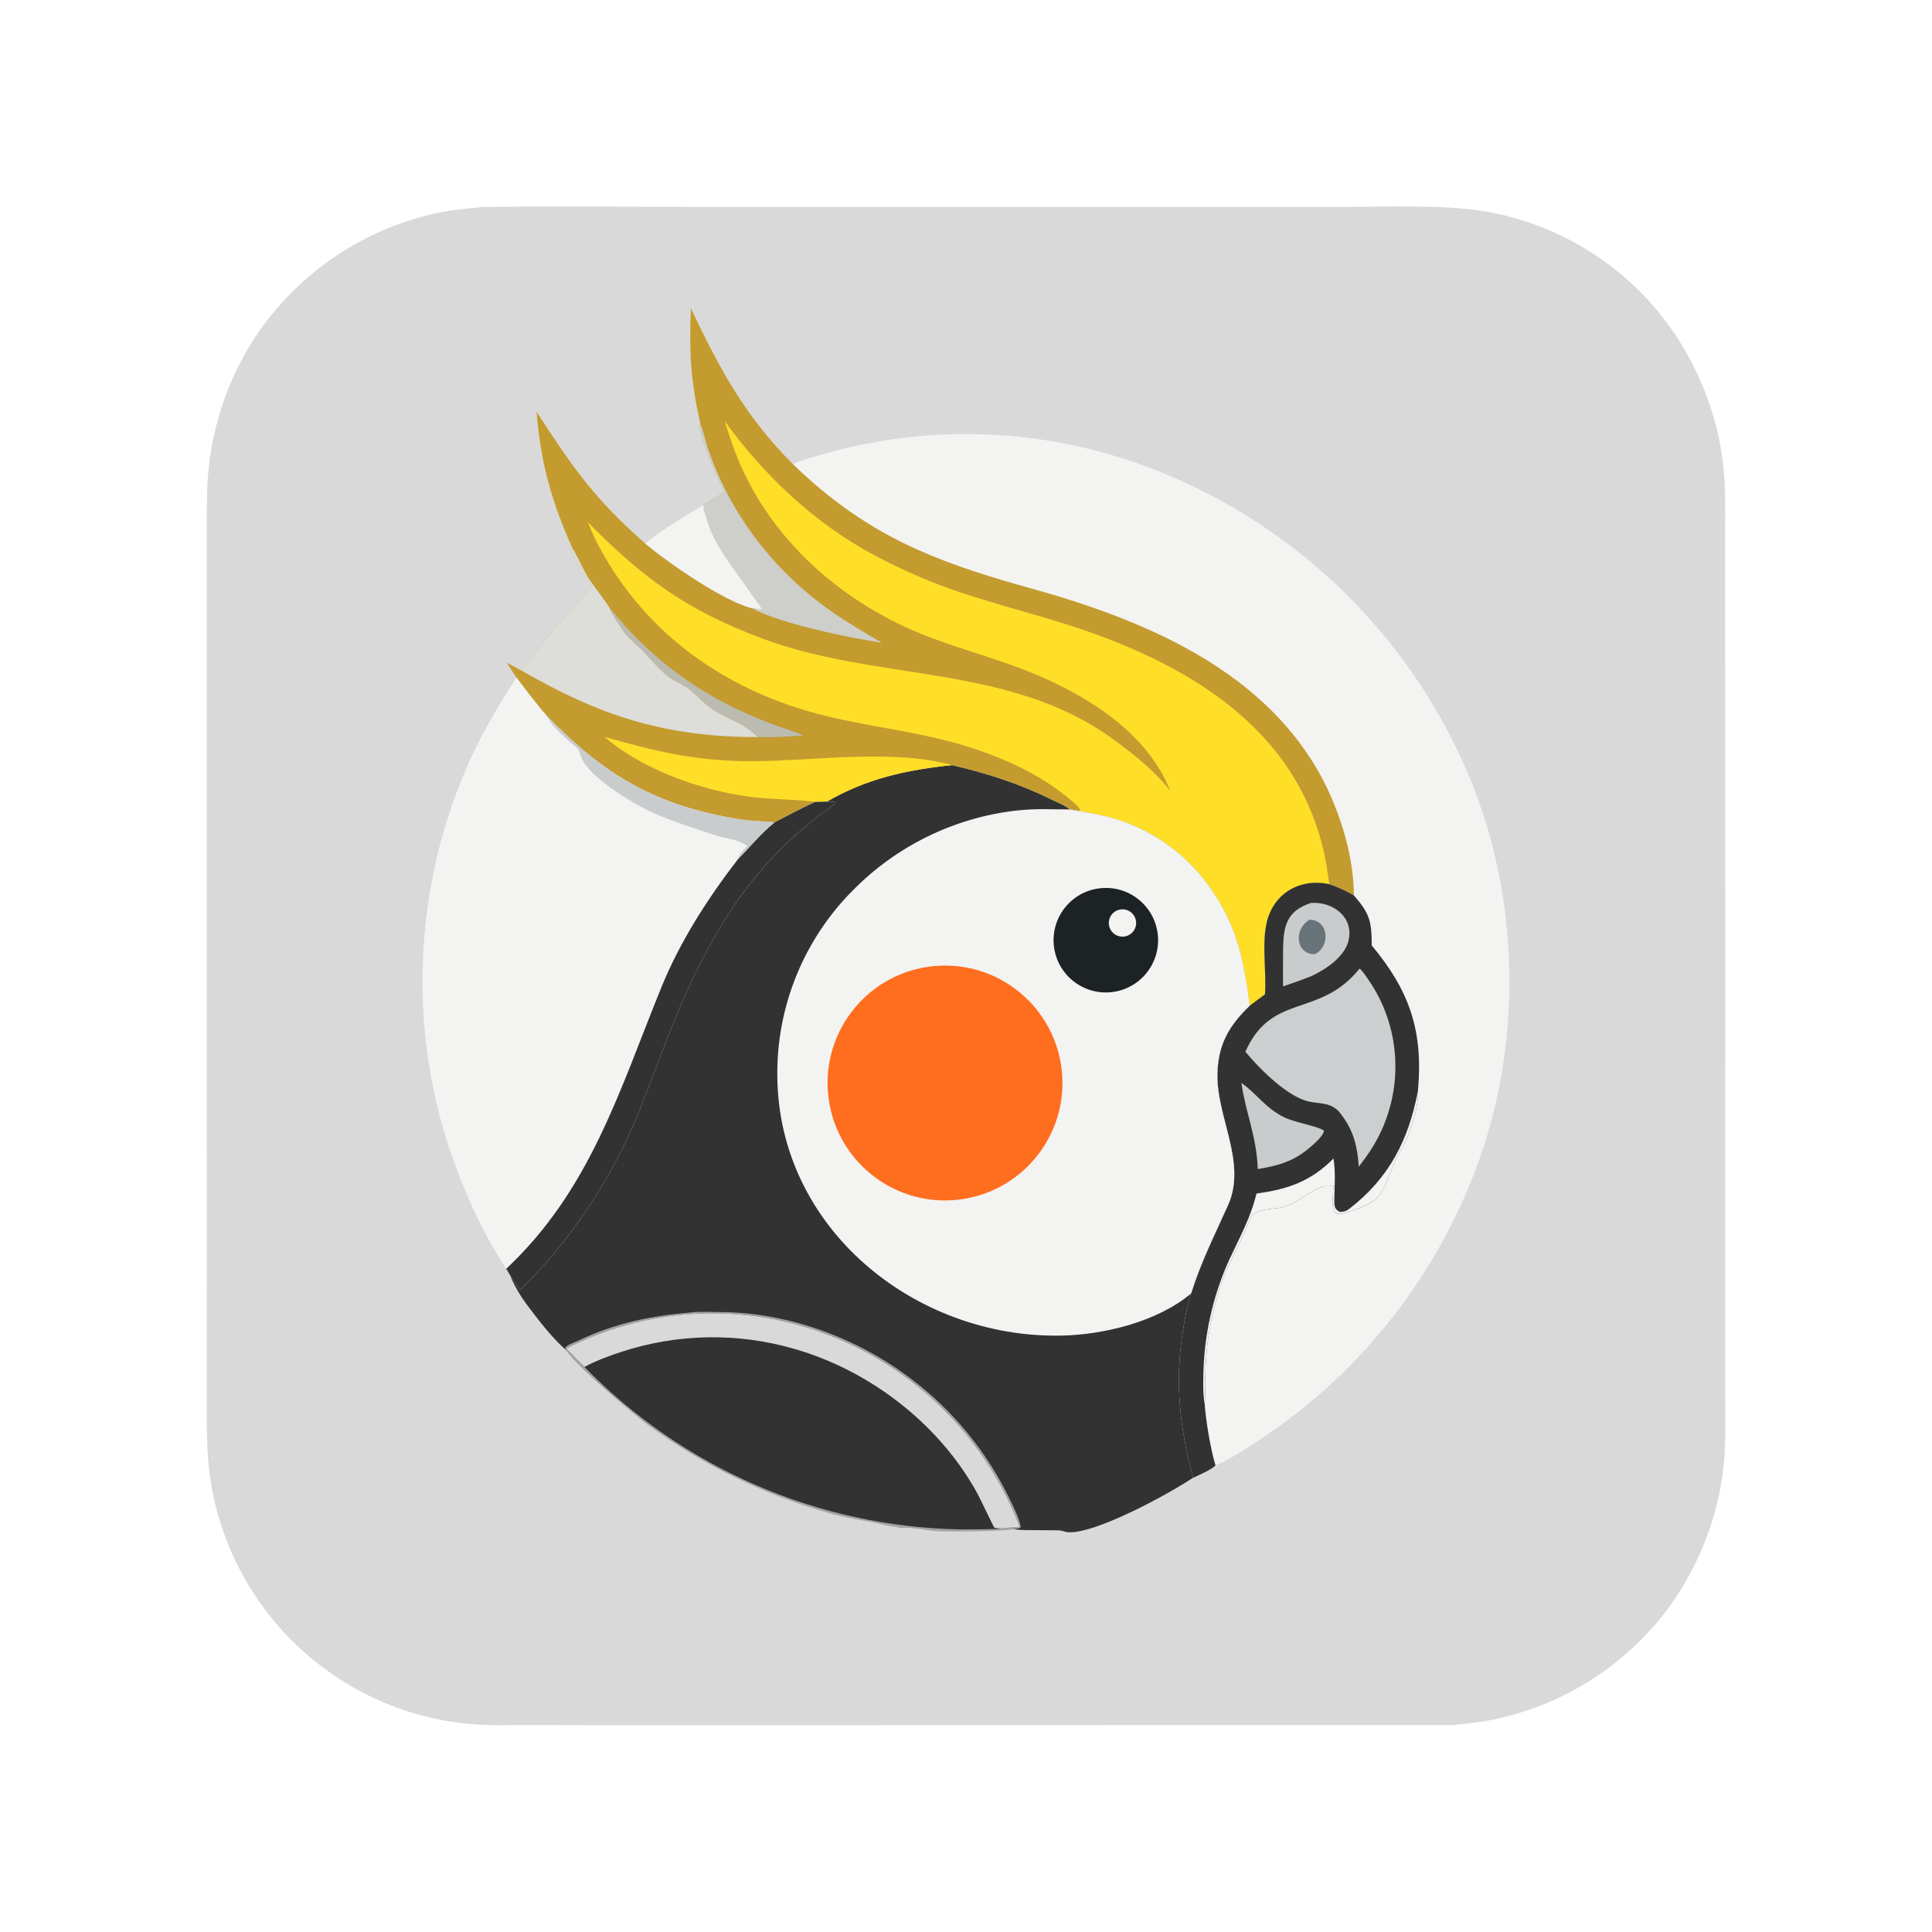
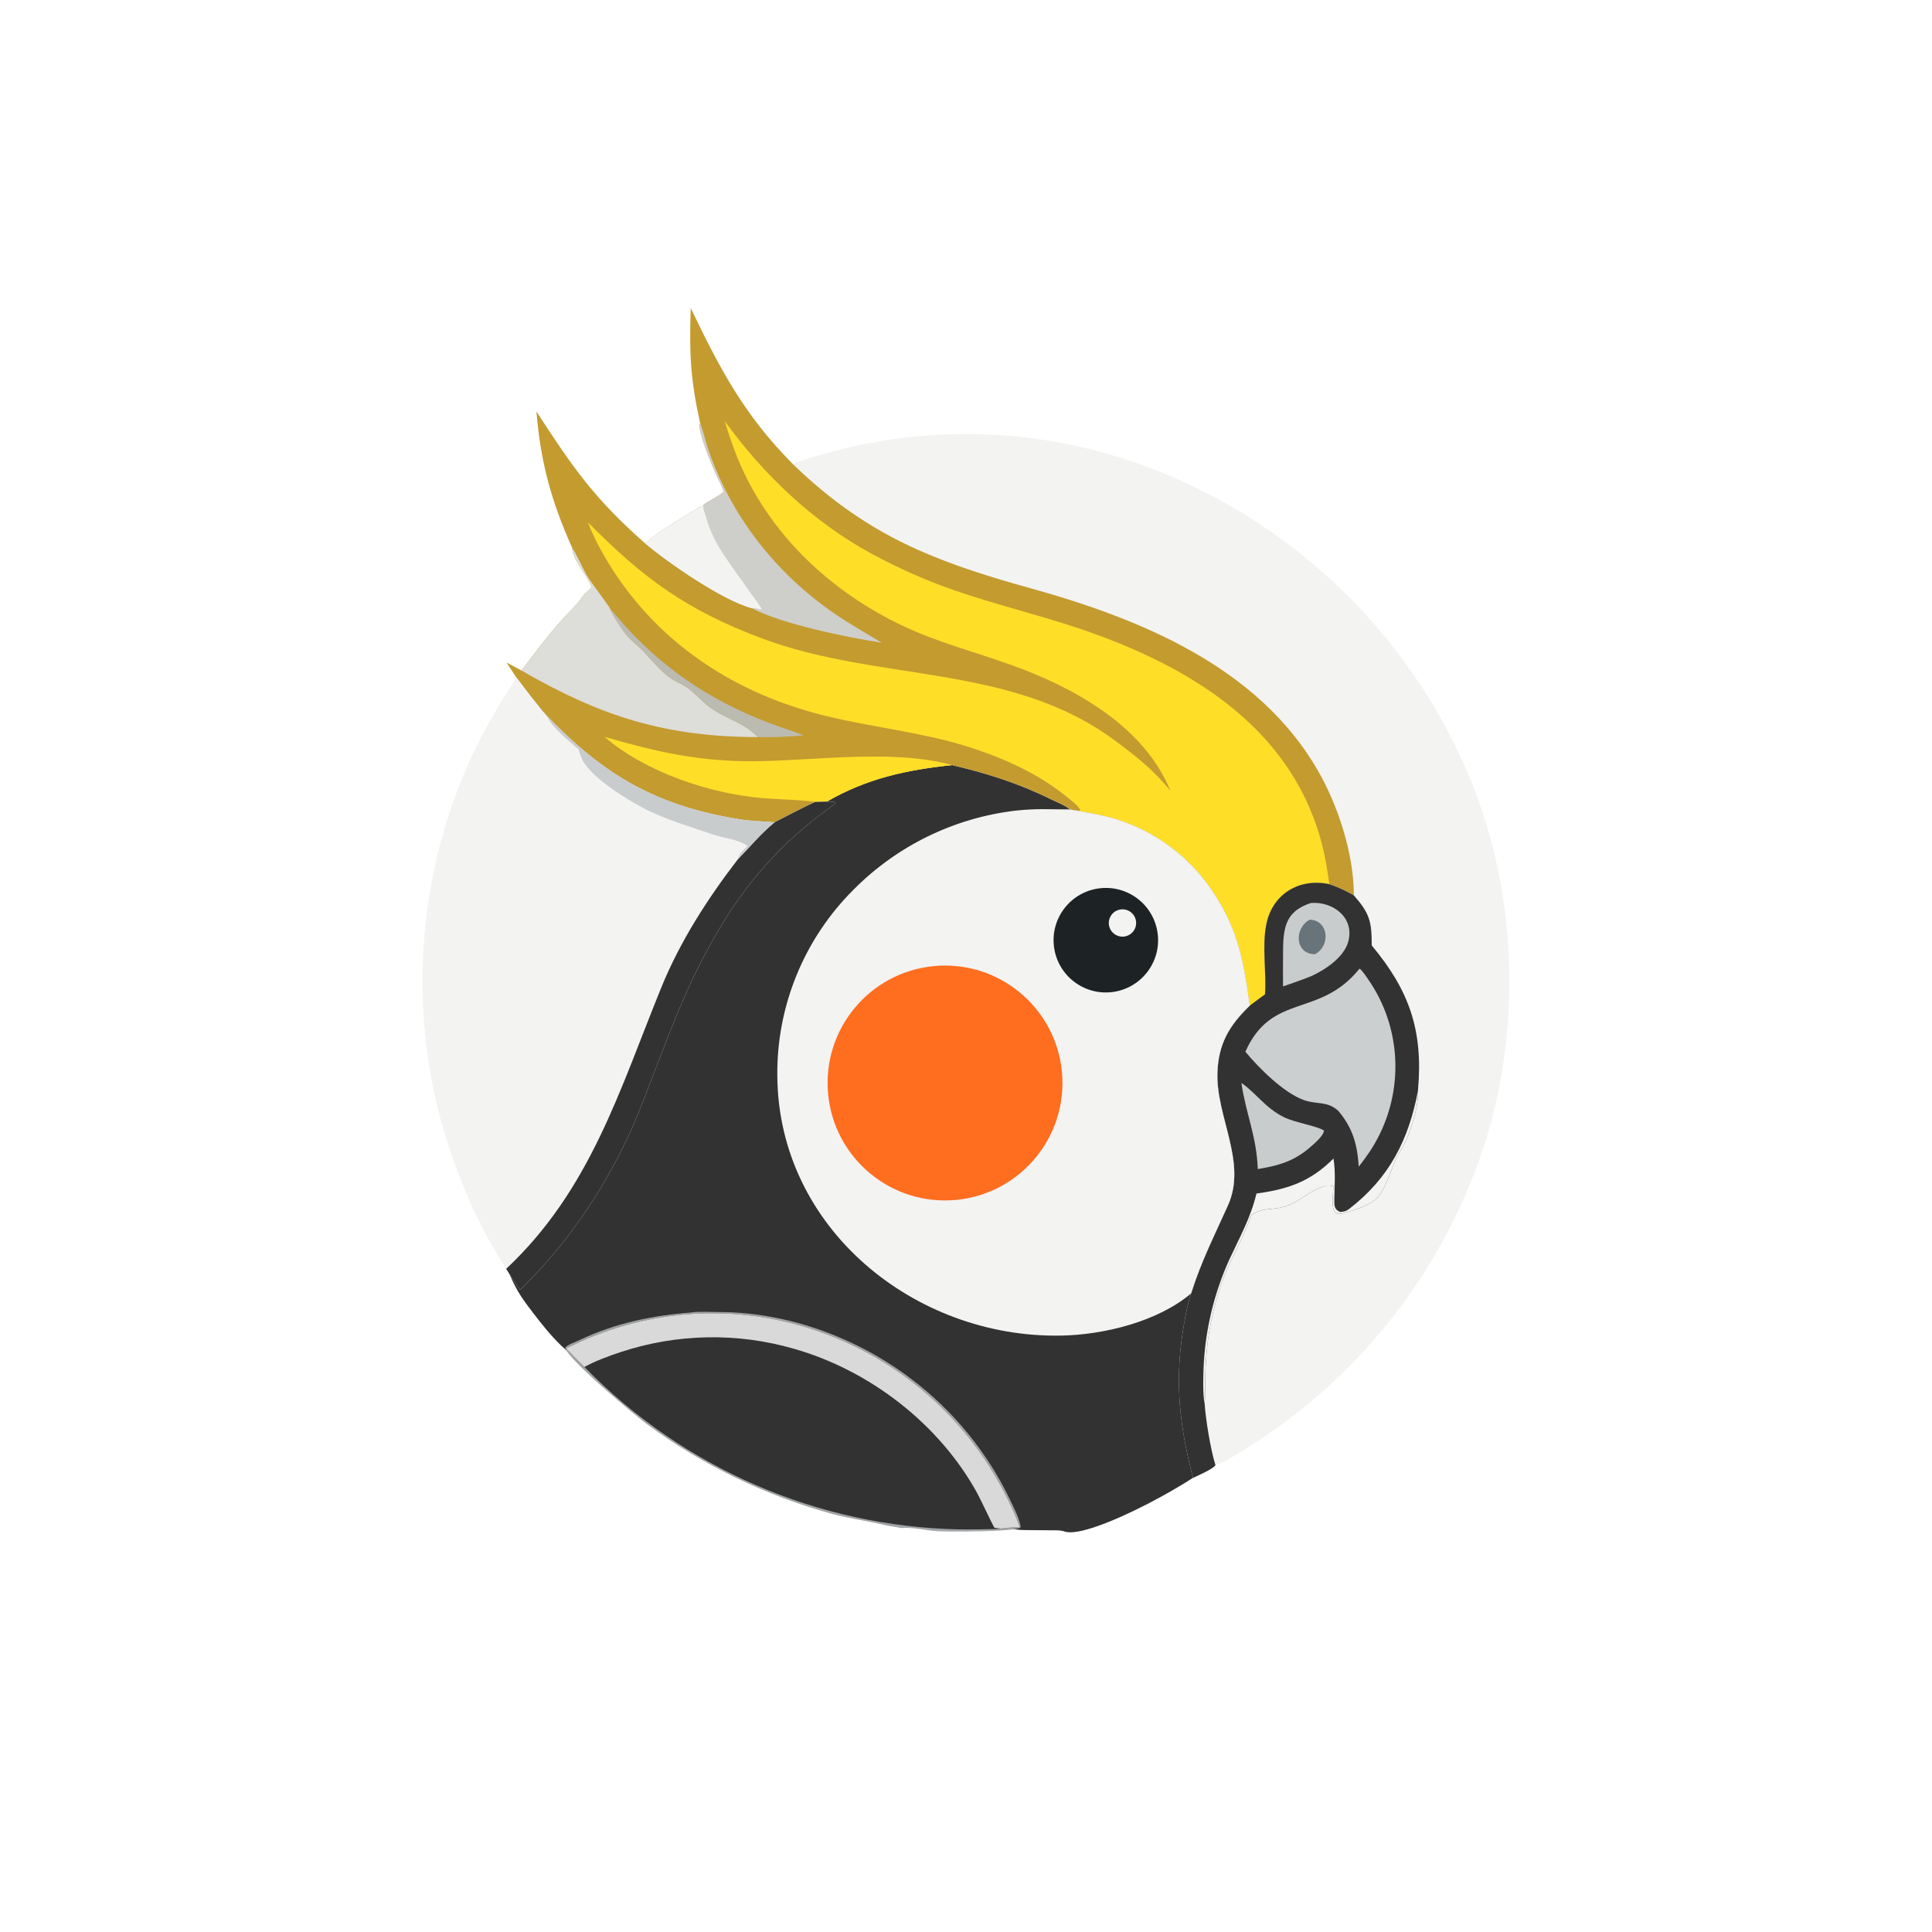
<svg xmlns="http://www.w3.org/2000/svg" width="1024" height="1024" viewBox="0 0 1024 1024" fill="none">
-   <path d="M255.482 109.734C294.249 109.108 334.412 109.656 373.272 109.651L604.295 109.651L712.585 109.642C735.475 109.628 764.67 108.401 786.755 111.963C811.79 116.191 835.375 126.619 855.35 142.294C887.065 166.807 908.175 204.951 913.11 244.594C914.72 257.508 914.365 269.96 914.37 282.944L914.38 332.008L914.41 500.02L914.395 687.33L914.385 739.805C914.405 754.275 914.955 767.875 912.9 782.265C909 809.255 898.1 834.75 881.29 856.22C858.625 884.73 826.615 904.31 790.915 911.515C783.11 913.13 777.69 913.39 769.965 914.305L413.911 914.39L309.789 914.38C295.119 914.39 280.25 914.215 265.623 914.39C229.127 914.83 195.034 903.15 166.557 880.19C134.645 854.465 114.139 816.255 110.479 775.39C109.326 762.505 109.624 749.84 109.607 736.9L109.632 675.96L109.623 484.388L109.603 321.349L109.615 280.409C109.625 267.56 109.487 255.34 111.278 242.543C115.044 215.637 126.239 188.579 143.456 167.455C165.483 139.987 196.199 120.829 230.557 113.131C239.017 111.305 246.936 110.605 255.482 109.734Z" fill="#D9D9D9" />
-   <path d="M354.546 341.18C378.339 340.813 402.989 341.134 426.839 341.131L568.631 341.132L635.094 341.126C649.143 341.118 667.062 340.4 680.617 342.484C695.982 344.958 710.457 351.059 722.717 360.231C742.182 374.574 755.139 396.892 758.168 420.088C759.156 427.644 758.938 434.93 758.941 442.527L758.947 471.235L758.965 569.541L746.852 662.616C745.981 669.301 742.668 675.428 737.549 679.815L732.466 684.172C729.632 686.601 727.93 690.706 728.357 694.414C728.985 699.86 724.306 703.598 718.95 704.767C688.396 711.438 713.008 715.423 703.5 727C689.589 743.682 692.223 743.284 670.312 747.5C668.469 747.863 658.482 757.648 648.386 770.743C639.686 782.029 577.839 816.199 564.302 811.75C563.045 811.337 561.733 811.122 560.41 811.112L543.333 810.983C492.1 810.595 445.198 711.86 414 752.5C409.294 758.63 405.034 764.919 401.337 770.833C387.079 793.643 371.328 763.893 350 747.5C345.999 744.425 343.278 743.087 341.396 742.724C330.394 740.604 328.405 733.036 318.63 727.56C316.251 726.227 313.725 724.872 311.222 723.519C297.912 716.321 288.1 703.297 279.031 691.184C269.942 679.046 265.029 664.289 265.028 649.125L265.024 560.394L265.012 464.998L265.019 441.044C265.025 433.526 264.94 426.376 266.039 418.888C268.351 403.145 275.221 387.313 285.788 374.953C299.308 358.881 318.16 347.671 339.248 343.167C344.44 342.099 349.3 341.69 354.546 341.18Z" fill="#323232" />
+   <path d="M354.546 341.18C378.339 340.813 402.989 341.134 426.839 341.131L568.631 341.132L635.094 341.126C649.143 341.118 667.062 340.4 680.617 342.484C695.982 344.958 710.457 351.059 722.717 360.231C742.182 374.574 755.139 396.892 758.168 420.088C759.156 427.644 758.938 434.93 758.941 442.527L758.947 471.235L758.965 569.541L746.852 662.616C745.981 669.301 742.668 675.428 737.549 679.815L732.466 684.172C729.632 686.601 727.93 690.706 728.357 694.414C728.984 699.86 724.306 703.598 718.95 704.767C688.396 711.438 713.008 715.423 703.5 727C689.589 743.682 692.223 743.284 670.312 747.5C668.469 747.863 658.482 757.648 648.386 770.743C639.686 782.029 577.839 816.199 564.302 811.75C563.045 811.337 561.733 811.122 560.41 811.112L543.333 810.983C492.1 810.595 445.198 711.86 414 752.5C409.294 758.63 405.034 764.919 401.337 770.833C387.079 793.643 371.328 763.893 350 747.5C345.999 744.425 343.278 743.087 341.396 742.724C330.394 740.604 328.405 733.036 318.63 727.56C316.251 726.227 313.725 724.872 311.222 723.519C297.912 716.321 288.1 703.297 279.031 691.184C269.942 679.046 265.029 664.289 265.028 649.125L265.024 560.394L265.012 464.998L265.019 441.044C265.025 433.526 264.94 426.376 266.039 418.888C268.351 403.145 275.221 387.313 285.788 374.953C299.308 358.881 318.16 347.671 339.248 343.167C344.44 342.099 349.3 341.69 354.546 341.18Z" fill="#323232" />
  <path d="M371.181 224.661C365.97 201.126 365.303 187.755 366.114 163.296C381.61 195.691 394.582 220.145 420.189 245.93C426.215 243.129 444.392 238.409 451.21 236.878C503.01 225.097 557.12 228.629 606.95 247.044C681.195 274.493 741.505 330.313 774.595 402.224C805.315 468.222 808.23 548.945 783.115 617.215C762.28 674.055 724.6 723.185 675.1 758.045C669.395 762.075 650.455 774.89 644.21 776.54C643.415 778.405 634.65 782.19 632.34 783.305C625.42 756.96 622.655 733.685 626.79 706.495C627.795 699.91 629.205 691.815 631.315 685.545C636.635 668.625 643.665 654.87 650.855 638.855C661.11 616.015 644.51 591.91 645.255 568.665C645.75 553.22 651.565 543.43 662.44 532.98C659.235 509.635 656.28 492.448 642.565 472.203C630.4 454.033 612.37 440.585 591.485 434.102C584.83 432.071 578.37 431.068 571.605 429.774L566.995 429.01C565.04 426.985 559.63 424.903 556.88 423.549C539.8 415.138 523.11 409.852 504.62 405.514C480.602 408.047 459.484 412.559 438.23 424.882L432.062 425.044C424.981 428.312 417.491 432.291 410.53 435.867C403.959 435.227 398.639 435.331 391.75 434.214C347.902 427.103 320.4 411.038 290.081 379.652C284.429 373.367 278.831 365.892 273.739 359.163L268.477 351.167L276.388 355.4C282.922 346.812 289.361 338.188 296.457 330.057C300.762 325.064 305.877 320.753 309.497 315.203C309.96 314.611 313.744 311.518 313.563 310.995C311.819 305.97 302.892 295.717 303.309 290.428C292.289 265.868 286.517 245.097 284.339 218.135C303.652 247.92 315.034 264.3 342.01 288.073C347.374 282.845 366.049 271.497 372.839 267.667C375.098 265.581 380.921 263.283 383.478 260.603C382.817 257.739 380.373 253.374 379.109 250.45C375.936 243.106 371.702 233.048 370.53 225.236L371.181 224.661Z" fill="#F3F3F2" />
  <path d="M371.181 224.661C365.97 201.126 365.303 187.755 366.114 163.296C381.61 195.691 394.582 220.145 420.189 245.93C439.912 265.112 461.217 280.167 486.45 291.389C505.495 299.912 525.595 306.061 545.67 311.633C604.13 327.855 666.89 353.325 698.61 408.584C709.185 427.013 717.33 452.097 717.565 473.409C717.57 473.792 717.57 474.175 717.565 474.558C712.72 471.867 709.77 470.44 704.585 468.634C688.67 465.224 674.37 473.768 671.145 490.047C668.84 501.7 671.285 515.155 670.475 527.045C667.815 529 665.055 530.98 662.44 532.98C659.235 509.635 656.28 492.448 642.565 472.203C630.4 454.033 612.37 440.585 591.485 434.102C584.83 432.071 578.37 431.068 571.605 429.774L566.995 429.01C565.04 426.985 559.63 424.903 556.88 423.549C539.8 415.138 523.11 409.852 504.62 405.514C480.602 408.047 459.484 412.559 438.23 424.882L432.062 425.044C424.981 428.312 417.491 432.291 410.53 435.867C403.959 435.227 398.639 435.331 391.75 434.214C347.902 427.103 320.4 411.038 290.081 379.652C284.429 373.367 278.831 365.892 273.739 359.163L268.477 351.167L276.388 355.4C282.922 346.812 289.361 338.188 296.457 330.057C300.762 325.064 305.877 320.753 309.497 315.203C309.96 314.611 313.744 311.518 313.563 310.995C311.819 305.97 302.892 295.717 303.309 290.428C292.289 265.868 286.517 245.097 284.339 218.135C303.652 247.92 315.034 264.3 342.01 288.073C347.374 282.845 366.049 271.497 372.839 267.667C375.098 265.581 380.921 263.283 383.478 260.603C382.817 257.739 380.373 253.374 379.109 250.45C375.936 243.106 371.702 233.048 370.53 225.236L371.181 224.661Z" fill="#C39B2F" />
  <path d="M384.061 223.1C404.682 251.579 430.875 276.595 461.93 293.463C476.259 301.235 491.2 307.822 506.605 313.158C527.91 320.478 550.475 325.866 571.985 333.111C623.465 350.451 675.3 379.16 695.905 432.659C701 445.888 702.615 454.841 704.585 468.634C688.67 465.224 674.37 473.769 671.145 490.048C668.84 501.7 671.285 515.155 670.475 527.045C667.815 529 665.055 530.98 662.44 532.98C659.235 509.635 656.28 492.447 642.565 472.203C630.4 454.033 612.37 440.585 591.485 434.102C584.83 432.071 578.37 431.068 571.605 429.774L572.615 429.305C571.25 426.763 567.16 423.776 564.84 421.892C549.785 409.675 530.58 401.226 512.115 395.502C487.843 387.979 461.905 385.424 437.293 379.37C385.976 366.745 342.917 336.981 317.701 290.064C315.392 285.771 313.346 281.341 311.576 276.799C341.083 306.703 364.106 323.473 403.905 338.371C465.968 361.604 535.38 351.53 590.585 392.241C601.805 400.516 611.38 408.048 620.31 419.103C608.24 389.475 579.125 370.451 550.81 358.272C531.12 349.802 512.14 345.098 492.66 337.716C448.083 320.827 409.114 287.406 390.889 242.734C388.247 236.256 386.159 229.837 384.061 223.1Z" fill="#FFDE28" />
  <path d="M303.309 290.428C305.053 292.779 309.302 302.169 311.574 305.87C313.33 308.728 322.581 320.954 323.253 322.426C324.704 326.177 328.707 332.055 331.138 335.459C333.617 338.932 338.292 342.315 341.246 345.49C345.428 349.984 349.399 354.713 354.168 358.594C357.721 361.265 362.453 363.034 364.84 364.882C369.564 368.539 373.125 373.096 378.566 376.478C386.716 381.544 394.997 383.63 401.659 390.676C352.499 390.595 318.379 379.634 276.388 355.4C282.922 346.812 289.361 338.188 296.457 330.057C300.762 325.064 305.877 320.753 309.497 315.203C309.96 314.611 313.744 311.518 313.563 310.995C311.819 305.97 302.892 295.717 303.309 290.428Z" fill="#DDDDD9" />
  <path d="M371.181 224.661L371.531 225.518C372.911 228.971 373.766 233.315 374.96 236.906C386.898 272.813 410.837 303.517 441.923 324.938C449.982 330.491 458.893 335.631 467.386 340.659C449.563 337.941 414.377 330.829 398.388 322.319C383.324 318.465 354.07 298.276 342.01 288.073C347.374 282.845 366.049 271.497 372.839 267.667C375.098 265.581 380.921 263.283 383.478 260.603C382.817 257.739 380.373 253.374 379.109 250.45C375.936 243.106 371.702 233.048 370.53 225.236L371.181 224.661Z" fill="#CECECA" />
  <path d="M372.839 267.667C372.574 270.61 373.592 271.578 374.262 274.177C378.1 289.087 388.96 301.124 397.372 313.702C398.755 315.769 403.035 320.975 403.699 322.953C402.295 323.164 400.887 322.081 398.388 322.319C383.324 318.465 354.07 298.276 342.01 288.073C347.374 282.845 366.049 271.497 372.839 267.667Z" fill="#F3F3F2" />
  <path d="M320.389 390.534C347.97 398.491 370.039 403.581 399.198 403.461C431.148 403.33 473.154 396.781 504.62 405.514C480.602 408.047 459.484 412.559 438.23 424.882L432.062 425.044C428.681 424.219 409.467 423.473 404.272 423.042C376.31 420.722 341.901 409.16 320.389 390.534Z" fill="#FFDE28" />
  <path d="M323.253 322.426C327.079 326.735 330.303 330.811 334.3 335.016C354.999 356.793 379.019 372.246 407.082 382.935C413.248 385.283 419.981 387.441 425.946 389.772C417.44 390.483 410.238 390.902 401.659 390.676C394.997 383.63 386.716 381.544 378.566 376.478C373.125 373.096 369.564 368.539 364.84 364.882C362.453 363.034 357.721 361.265 354.168 358.594C349.399 354.713 345.428 349.984 341.246 345.49C338.292 342.315 333.617 338.932 331.138 335.459C328.707 332.055 324.704 326.177 323.253 322.426Z" fill="#BCBBB2" />
  <path d="M670.475 527.045C671.285 515.155 668.84 501.7 671.145 490.047C674.37 473.768 688.67 465.224 704.585 468.634C709.77 470.44 712.72 471.867 717.565 474.558C726.025 484.187 727.03 488.435 727.05 501.115C746.995 524.97 754.36 546.29 751.58 577.68L751.53 578.235C752.185 585.845 747.095 602.31 742.93 608.78C737.55 617.15 736.525 625.74 731.16 633.42C727.535 638.61 717.45 641.595 711.32 643.19C703.67 645.185 707.165 631.675 706.645 628.165C704.345 629.27 703.125 628.39 701.695 628.78C694.19 630.84 688.04 637.72 680.145 639.715C673.465 641.405 668.835 640.025 663.235 644.145C659.43 654.425 656.14 660.49 651.54 670.065C646.11 681.385 641.805 698.065 640.21 710.39C639.4 716.895 638.925 723.44 638.79 729.995C638.725 733.895 638.905 740.1 638.485 743.78C638.99 752.28 641.645 768.275 644.21 776.54C643.415 778.405 634.65 782.19 632.34 783.305C625.42 756.96 622.655 733.685 626.79 706.495C627.795 699.91 629.205 691.815 631.315 685.545C636.635 668.625 643.665 654.87 650.855 638.855C661.11 616.015 644.51 591.91 645.255 568.665C645.75 553.22 651.565 543.43 662.44 532.98C665.055 530.98 667.815 529 670.475 527.045Z" fill="#323232" />
  <path d="M706.79 614.035C707.925 621.495 707.335 628.31 707.215 635.76C707.16 638.925 707.155 640.97 710.2 642.345C712.095 642.315 713.545 641.955 715.095 640.76C736.375 624.305 746.59 604.2 751.53 578.235C752.185 585.845 747.095 602.31 742.93 608.78C737.55 617.15 736.525 625.74 731.16 633.42C727.535 638.61 717.45 641.595 711.32 643.19C703.67 645.185 707.165 631.675 706.645 628.165C704.345 629.27 703.125 628.39 701.695 628.78C694.19 630.84 688.04 637.72 680.145 639.715C673.465 641.405 668.835 640.025 663.235 644.145C659.43 654.425 656.14 660.49 651.54 670.065C646.11 681.385 641.805 698.065 640.21 710.39C639.4 716.895 638.925 723.44 638.79 729.995C638.725 733.895 638.905 740.1 638.485 743.78C637.395 739.565 637.74 727.57 638.02 722.93C639.065 703.78 643.675 684.99 651.6 667.53C657.305 655.205 662.635 646.045 665.97 632.6C682.645 630.325 694.565 626.285 706.79 614.035Z" fill="#F3F3F2" />
  <path d="M720.58 513.4C722.02 514.27 724.4 517.99 725.425 519.48C742.17 543.75 744.15 575.525 730.935 601.815C727.665 608.32 724.565 612.67 720.17 618.36C719.4 606.455 716.96 597.845 709.32 588.76C703.365 583.34 697.91 585.6 690.79 582.96C680.2 579.03 667.12 565.975 660.075 557.425C674.22 525.77 699.255 539.885 720.58 513.4Z" fill="#CCCFD0" />
  <path d="M694.81 478.597C706.65 477.67 718.26 486.553 714.505 499.406C712.16 507.43 702.5 513.94 695.135 517.315C690.48 519.265 684.825 521.115 680.015 522.815C680.01 516.155 679.985 509.425 680.07 502.775C680.22 490.431 682.245 482.694 694.81 478.597Z" fill="#C9CCCD" />
  <path d="M694.09 487.447C704.155 487.639 705.49 501.155 697.03 505.735C686.81 505.95 685.325 492.638 694.09 487.447Z" fill="#68747A" />
  <path d="M657.965 573.965C665.88 579.44 670.465 587.12 680.44 592.095C686.35 595.04 698.165 596.76 701.72 599.235C701.515 602.365 695.195 607.37 692.81 609.395C684.57 615.96 676.77 617.93 666.655 619.635C666.005 602.02 660.325 590.285 657.965 573.965Z" fill="#C9CCCD" />
  <path d="M631.315 685.545C613.585 700.535 584.98 707.505 562.245 707.9C484.69 709.245 412.51 650.92 411.994 570.185C411.618 533.195 426.191 497.622 452.409 471.526C475.43 448.284 505.65 433.53 538.13 429.673C549.6 428.417 555.93 429.023 566.995 429.01L571.605 429.774C578.37 431.068 584.83 432.071 591.485 434.102C612.37 440.585 630.4 454.033 642.565 472.203C656.28 492.447 659.235 509.635 662.44 532.98C651.565 543.43 645.75 553.22 645.255 568.665C644.51 591.91 661.11 616.015 650.855 638.855C643.665 654.87 636.635 668.625 631.315 685.545Z" fill="#F3F3F2" />
  <path d="M495.123 512.04C529.325 508.865 559.63 533.995 562.845 568.19C566.055 602.385 540.96 632.72 506.77 635.975C472.523 639.23 442.131 614.085 438.913 579.835C435.695 545.585 460.871 515.225 495.123 512.04Z" fill="#FF6D1F" />
  <path d="M582.765 470.823C597.99 468.969 611.825 479.843 613.625 495.078C615.42 510.315 604.49 524.105 589.25 525.845C574.09 527.57 560.385 516.715 558.6 501.565C556.815 486.411 567.62 472.667 582.765 470.823Z" fill="#1D2325" />
  <path d="M592.77 482.291C595.28 481.503 598.025 482.141 599.93 483.957C601.84 485.772 602.61 488.48 601.945 491.028C601.28 493.575 599.285 495.562 596.735 496.216C592.935 497.19 589.045 494.958 587.97 491.184C586.9 487.409 589.025 483.465 592.77 482.291Z" fill="#F3F3F2" />
  <path d="M273.739 359.163C278.831 365.892 284.43 373.367 290.081 379.652C320.4 411.038 347.902 427.103 391.75 434.214C398.639 435.331 403.959 435.227 410.53 435.867C417.491 432.291 424.981 428.312 432.062 425.044L438.23 424.882C439.723 424.911 441.723 424.783 442.995 425.307C442.632 426.26 436.738 430.264 435.319 431.366C428.917 436.241 422.773 441.446 416.913 446.959C403.083 460.327 391.133 475.511 381.392 492.095C361.984 524.465 352.714 553.95 338.866 588.66C325.06 623.27 302.583 657.865 275.6 683.665C273.154 679.995 270.583 676.255 268.283 672.505C251.1 646.185 237.052 611.395 230.471 580.74C217.5 521.325 223.879 459.324 248.675 403.798C256.145 387.322 263.978 374.262 273.739 359.163Z" fill="#F3F3F2" />
  <path d="M438.23 424.882C439.723 424.912 441.723 424.783 442.995 425.307C442.632 426.26 436.738 430.264 435.319 431.366C428.917 436.241 422.773 441.446 416.913 446.959C403.083 460.327 391.133 475.511 381.392 492.095C361.984 524.465 352.714 553.95 338.866 588.66C325.059 623.27 302.583 657.865 275.6 683.665C273.154 679.995 270.583 676.255 268.283 672.505C312.83 630.73 328.265 578.065 350.454 523.515C360.44 498.968 374.988 476.337 391.14 455.378C397.69 448.677 403.137 441.88 410.53 435.867C417.491 432.291 424.981 428.312 432.062 425.044L438.23 424.882Z" fill="#323232" />
  <path d="M290.081 379.652C320.4 411.038 347.902 427.103 391.75 434.214C398.639 435.331 403.959 435.227 410.53 435.867C403.137 441.88 397.69 448.676 391.14 455.378C391.394 452.737 394.283 450.361 396.228 448.398C390.437 444.474 384.221 444.499 377.812 442.29C366.021 438.226 351.465 433.965 340.424 428.008C330.921 422.88 315.596 413.313 309.594 404.337C308.199 402.251 307.352 399.476 306.605 397.1C302.087 393.232 291.842 384.938 290.081 379.652Z" fill="#C9CCCD" />
  <path d="M366.741 695.62C368.02 695.025 379.38 695.41 381.599 695.415C417.701 695.54 454.637 709.2 483.216 731.045C505.395 747.855 523.245 769.71 535.285 794.8C537.26 798.925 540.42 805.08 541.005 809.44C538.54 812.08 502.215 811.875 496.52 811.535C491.133 811.215 483.406 809.3 477.339 809.895C474.902 809.155 472.19 809.08 469.833 808.51C460.298 806.195 450.674 804.985 441.115 802.44C405.932 792.77 372.806 776.765 343.363 755.215C336.74 750.37 300.461 720.065 299.567 714.31C300.814 712.69 304.965 711.31 307.031 710.325C326.14 701.24 345.823 697.21 366.741 695.62Z" fill="#A1A4A6" />
  <path d="M300.112 714.735C339.933 694.35 386.184 690.48 428.839 703.965C473.59 718.02 510.86 749.395 532.335 791.095C535.445 796.99 538.185 803.075 540.535 809.31C537.22 809.54 533.835 809.72 530.55 810.165C527.905 810.67 511.59 810.65 508.32 810.6C433.396 809.095 362.072 778.175 309.754 724.52C306.566 721.31 303.2 718.02 300.112 714.735Z" fill="#323232" />
  <path d="M300.112 714.735C339.933 694.35 386.184 690.48 428.839 703.965C473.59 718.02 510.86 749.395 532.335 791.095C535.445 796.99 538.185 803.075 540.535 809.31C537.22 809.54 533.835 809.72 530.55 810.165C529.075 810.065 528.465 809.965 527.055 809.705C526.2 808.535 519.805 794.8 517.92 791.37C497.826 754.755 461.02 726.365 420.956 714.915C390.833 706.185 358.773 706.78 328.996 716.625C322.744 718.675 315.448 721.38 309.754 724.52C306.566 721.31 303.2 718.02 300.112 714.735Z" fill="#D9D9D9" />
</svg>
